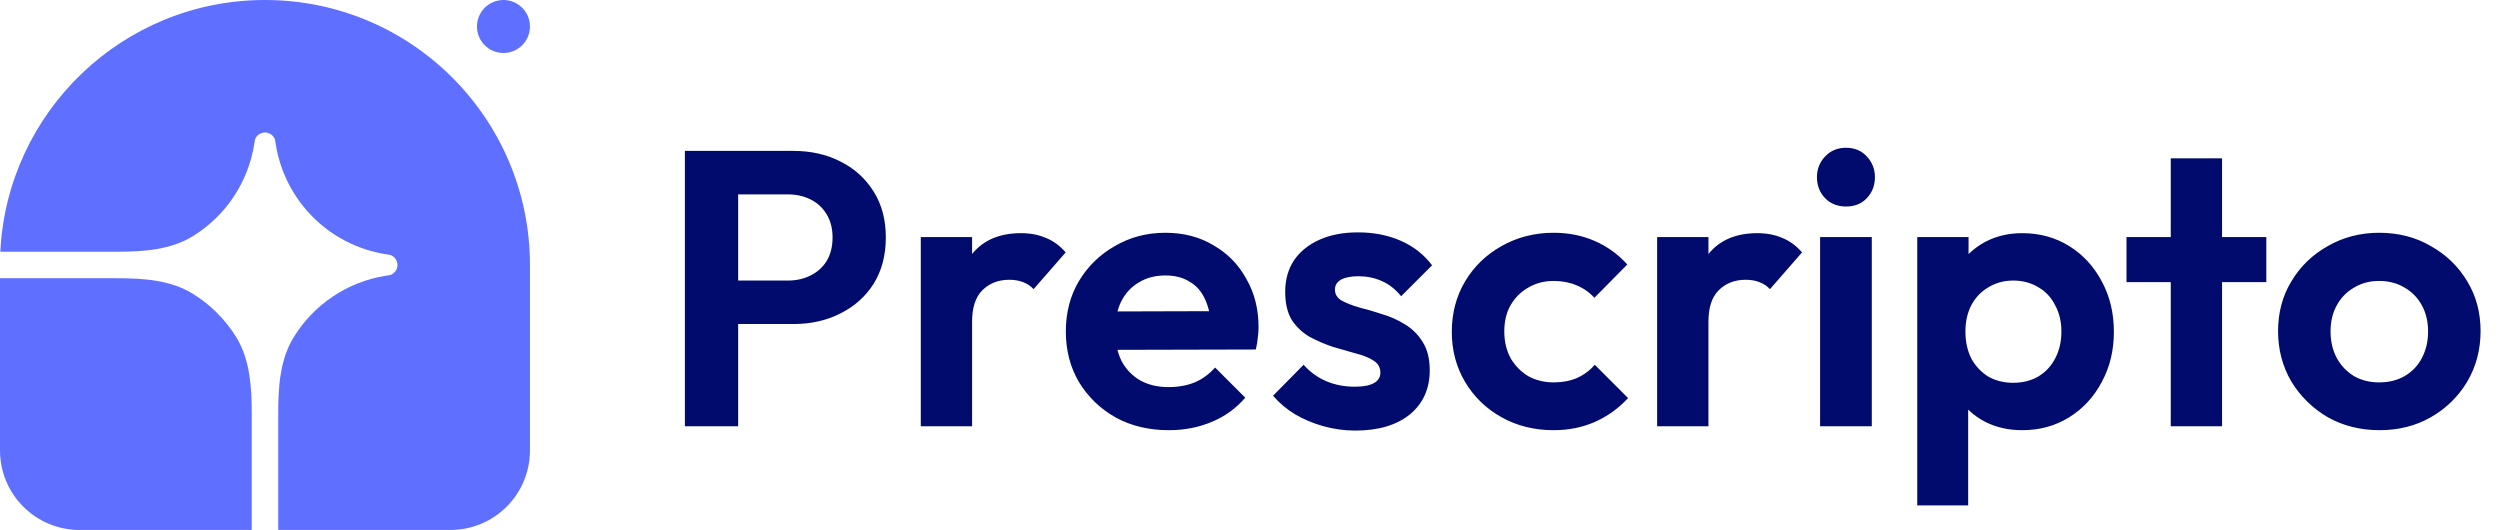
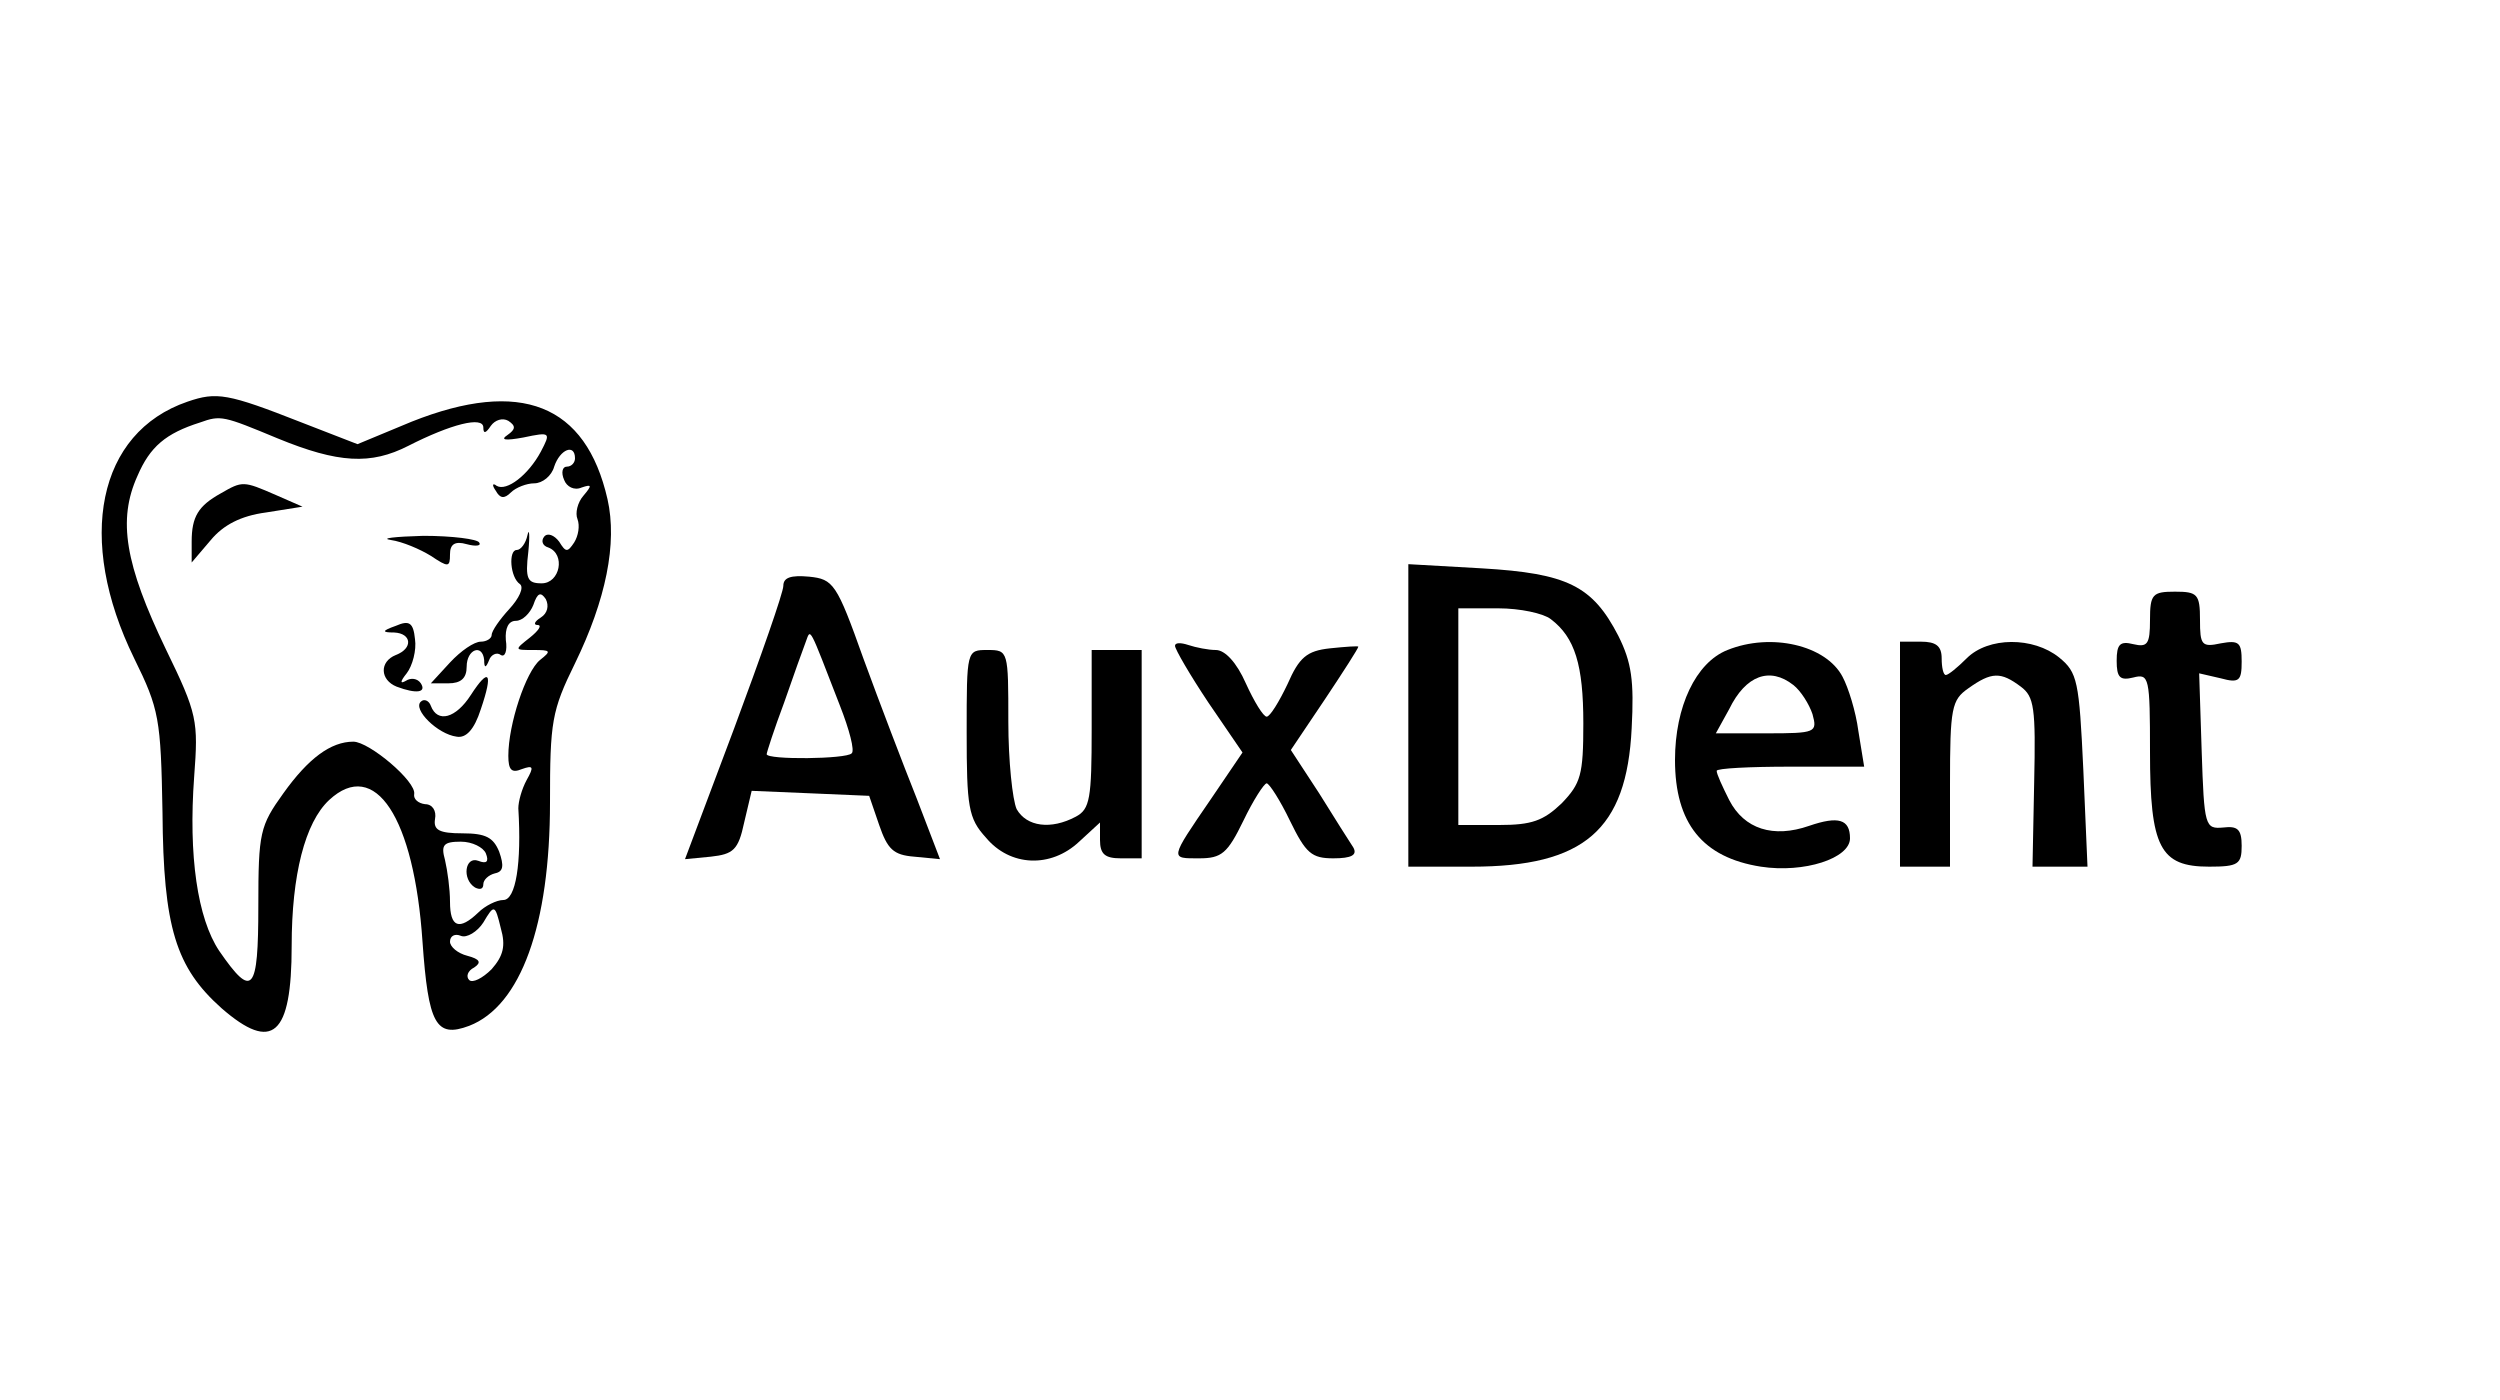
- <svg xmlns="http://www.w3.org/2000/svg" width="217" height="46" viewBox="0 0 217 46" fill="none">
-   <path d="M23 0C35.703 0 46 10.297 46 23V39.1C46 40.93 45.273 42.685 43.979 43.979C42.685 45.273 40.93 46 39.1 46H24.15V35.91C24.15 33.608 24.29 31.223 25.497 29.263C26.362 27.859 27.518 26.657 28.888 25.738C30.258 24.82 31.81 24.208 33.437 23.942L33.878 23.871C34.059 23.808 34.217 23.691 34.328 23.535C34.44 23.379 34.5 23.192 34.5 23C34.5 22.808 34.44 22.621 34.328 22.465C34.217 22.309 34.059 22.192 33.878 22.129L33.437 22.058C31.059 21.67 28.863 20.544 27.159 18.84C25.456 17.137 24.33 14.941 23.942 12.563L23.87 12.122C23.808 11.941 23.691 11.783 23.535 11.671C23.379 11.56 23.192 11.5 23 11.5C22.808 11.5 22.621 11.56 22.465 11.671C22.309 11.783 22.191 11.941 22.129 12.122L22.058 12.563C21.792 14.19 21.18 15.742 20.261 17.111C19.343 18.481 18.141 19.638 16.737 20.502C14.777 21.71 12.392 21.85 10.09 21.85H0.027C0.629 9.682 10.683 0 23 0Z" fill="#5F6FFF" />
-   <path d="M0 24.15H10.09C12.392 24.15 14.777 24.29 16.737 25.498C18.269 26.442 19.558 27.731 20.502 29.263C21.71 31.223 21.85 33.608 21.85 35.91V46H6.9C5.07 46 3.315 45.273 2.021 43.979C0.727 42.685 0 40.93 0 39.1L0 24.15ZM46 2.3C46 2.91 45.758 3.495 45.326 3.926C44.895 4.358 44.31 4.6 43.7 4.6C43.09 4.6 42.505 4.358 42.074 3.926C41.642 3.495 41.4 2.91 41.4 2.3C41.4 1.69 41.642 1.105 42.074 0.674C42.505 0.242 43.09 0 43.7 0C44.31 0 44.895 0.242 45.326 0.674C45.758 1.105 46 1.69 46 2.3Z" fill="#5F6FFF" />
-   <path d="M62.848 28.126V24.352H68.39C69.115 24.352 69.773 24.205 70.362 23.91C70.951 23.615 71.416 23.196 71.756 22.652C72.096 22.085 72.266 21.405 72.266 20.612C72.266 19.841 72.096 19.173 71.756 18.606C71.416 18.039 70.951 17.609 70.362 17.314C69.773 17.019 69.115 16.872 68.39 16.872H62.848V13.098H68.866C70.385 13.098 71.745 13.404 72.946 14.016C74.17 14.628 75.133 15.501 75.836 16.634C76.539 17.745 76.89 19.071 76.89 20.612C76.89 22.153 76.539 23.491 75.836 24.624C75.133 25.735 74.17 26.596 72.946 27.208C71.745 27.82 70.385 28.126 68.866 28.126H62.848ZM59.448 37V13.098H64.072V37H59.448ZM79.923 37V20.578H84.377V37H79.923ZM84.377 27.922L82.643 26.766C82.847 24.749 83.436 23.162 84.411 22.006C85.386 20.827 86.791 20.238 88.627 20.238C89.421 20.238 90.135 20.374 90.769 20.646C91.404 20.895 91.982 21.315 92.503 21.904L89.715 25.1C89.466 24.828 89.16 24.624 88.797 24.488C88.457 24.352 88.061 24.284 87.607 24.284C86.655 24.284 85.873 24.59 85.261 25.202C84.672 25.791 84.377 26.698 84.377 27.922ZM101.457 37.34C99.734 37.34 98.204 36.977 96.867 36.252C95.529 35.504 94.464 34.484 93.671 33.192C92.9 31.9 92.515 30.427 92.515 28.772C92.515 27.14 92.889 25.689 93.637 24.42C94.407 23.128 95.45 22.108 96.765 21.36C98.079 20.589 99.541 20.204 101.151 20.204C102.738 20.204 104.132 20.567 105.333 21.292C106.557 21.995 107.509 22.969 108.189 24.216C108.892 25.44 109.243 26.834 109.243 28.398C109.243 28.693 109.22 28.999 109.175 29.316C109.152 29.611 109.096 29.951 109.005 30.336L95.201 30.37V27.038L106.931 27.004L105.129 28.398C105.084 27.423 104.902 26.607 104.585 25.95C104.29 25.293 103.848 24.794 103.259 24.454C102.692 24.091 101.99 23.91 101.151 23.91C100.267 23.91 99.496 24.114 98.839 24.522C98.181 24.907 97.671 25.463 97.309 26.188C96.969 26.891 96.799 27.729 96.799 28.704C96.799 29.701 96.98 30.574 97.343 31.322C97.728 32.047 98.272 32.614 98.975 33.022C99.677 33.407 100.494 33.6 101.423 33.6C102.262 33.6 103.021 33.464 103.701 33.192C104.381 32.897 104.97 32.467 105.469 31.9L108.087 34.518C107.294 35.447 106.319 36.15 105.163 36.626C104.03 37.102 102.794 37.34 101.457 37.34ZM117.641 37.374C116.712 37.374 115.794 37.249 114.887 37C114.003 36.751 113.187 36.411 112.439 35.98C111.691 35.527 111.045 34.983 110.501 34.348L113.153 31.662C113.72 32.297 114.377 32.773 115.125 33.09C115.873 33.407 116.701 33.566 117.607 33.566C118.333 33.566 118.877 33.464 119.239 33.26C119.625 33.056 119.817 32.75 119.817 32.342C119.817 31.889 119.613 31.537 119.205 31.288C118.82 31.039 118.31 30.835 117.675 30.676C117.041 30.495 116.372 30.302 115.669 30.098C114.989 29.871 114.332 29.588 113.697 29.248C113.063 28.885 112.541 28.398 112.133 27.786C111.748 27.151 111.555 26.335 111.555 25.338C111.555 24.295 111.805 23.389 112.303 22.618C112.825 21.847 113.561 21.247 114.513 20.816C115.465 20.385 116.587 20.17 117.879 20.17C119.239 20.17 120.463 20.408 121.551 20.884C122.662 21.36 123.58 22.074 124.305 23.026L121.619 25.712C121.121 25.1 120.554 24.658 119.919 24.386C119.307 24.114 118.639 23.978 117.913 23.978C117.256 23.978 116.746 24.08 116.383 24.284C116.043 24.488 115.873 24.771 115.873 25.134C115.873 25.542 116.066 25.859 116.451 26.086C116.859 26.313 117.381 26.517 118.015 26.698C118.65 26.857 119.307 27.049 119.987 27.276C120.69 27.48 121.347 27.775 121.959 28.16C122.594 28.545 123.104 29.055 123.489 29.69C123.897 30.325 124.101 31.141 124.101 32.138C124.101 33.747 123.523 35.028 122.367 35.98C121.211 36.909 119.636 37.374 117.641 37.374ZM134.857 37.34C133.179 37.34 131.672 36.966 130.335 36.218C128.997 35.47 127.943 34.45 127.173 33.158C126.402 31.866 126.017 30.415 126.017 28.806C126.017 27.174 126.402 25.712 127.173 24.42C127.943 23.128 128.997 22.108 130.335 21.36C131.695 20.589 133.202 20.204 134.857 20.204C136.149 20.204 137.339 20.442 138.427 20.918C139.515 21.394 140.455 22.074 141.249 22.958L138.393 25.848C137.962 25.372 137.441 25.009 136.829 24.76C136.239 24.511 135.582 24.386 134.857 24.386C134.041 24.386 133.304 24.579 132.647 24.964C132.012 25.327 131.502 25.837 131.117 26.494C130.754 27.129 130.573 27.888 130.573 28.772C130.573 29.633 130.754 30.404 131.117 31.084C131.502 31.741 132.012 32.263 132.647 32.648C133.304 33.011 134.041 33.192 134.857 33.192C135.605 33.192 136.273 33.067 136.863 32.818C137.475 32.546 137.996 32.161 138.427 31.662L141.317 34.552C140.478 35.459 139.515 36.15 138.427 36.626C137.339 37.102 136.149 37.34 134.857 37.34ZM143.839 37V20.578H148.293V37H143.839ZM148.293 27.922L146.559 26.766C146.763 24.749 147.353 23.162 148.327 22.006C149.302 20.827 150.707 20.238 152.543 20.238C153.337 20.238 154.051 20.374 154.685 20.646C155.32 20.895 155.898 21.315 156.419 21.904L153.631 25.1C153.382 24.828 153.076 24.624 152.713 24.488C152.373 24.352 151.977 24.284 151.523 24.284C150.571 24.284 149.789 24.59 149.177 25.202C148.588 25.791 148.293 26.698 148.293 27.922ZM157.984 37V20.578H162.472V37H157.984ZM160.228 17.926C159.502 17.926 158.902 17.688 158.426 17.212C157.95 16.713 157.712 16.101 157.712 15.376C157.712 14.673 157.95 14.073 158.426 13.574C158.902 13.075 159.502 12.826 160.228 12.826C160.976 12.826 161.576 13.075 162.03 13.574C162.506 14.073 162.744 14.673 162.744 15.376C162.744 16.101 162.506 16.713 162.03 17.212C161.576 17.688 160.976 17.926 160.228 17.926ZM175.529 37.34C174.351 37.34 173.285 37.102 172.333 36.626C171.381 36.127 170.622 35.459 170.055 34.62C169.489 33.781 169.183 32.818 169.137 31.73V25.916C169.183 24.828 169.489 23.865 170.055 23.026C170.645 22.165 171.404 21.485 172.333 20.986C173.285 20.487 174.351 20.238 175.529 20.238C177.048 20.238 178.408 20.612 179.609 21.36C180.811 22.108 181.751 23.128 182.431 24.42C183.134 25.712 183.485 27.174 183.485 28.806C183.485 30.415 183.134 31.866 182.431 33.158C181.751 34.45 180.811 35.47 179.609 36.218C178.408 36.966 177.048 37.34 175.529 37.34ZM174.747 33.226C175.563 33.226 176.289 33.045 176.923 32.682C177.558 32.297 178.045 31.775 178.385 31.118C178.748 30.438 178.929 29.656 178.929 28.772C178.929 27.911 178.748 27.151 178.385 26.494C178.045 25.814 177.558 25.293 176.923 24.93C176.289 24.545 175.563 24.352 174.747 24.352C173.954 24.352 173.24 24.545 172.605 24.93C171.971 25.293 171.472 25.814 171.109 26.494C170.769 27.151 170.599 27.911 170.599 28.772C170.599 29.656 170.769 30.438 171.109 31.118C171.472 31.775 171.959 32.297 172.571 32.682C173.206 33.045 173.931 33.226 174.747 33.226ZM166.417 43.868V20.578H170.871V24.896L170.123 28.874L170.837 32.852V43.868H166.417ZM188.421 37V13.744H192.875V37H188.421ZM184.579 24.488V20.578H196.717V24.488H184.579ZM206.542 37.34C204.887 37.34 203.391 36.966 202.054 36.218C200.739 35.447 199.685 34.416 198.892 33.124C198.121 31.809 197.736 30.347 197.736 28.738C197.736 27.129 198.121 25.689 198.892 24.42C199.662 23.128 200.716 22.108 202.054 21.36C203.391 20.589 204.876 20.204 206.508 20.204C208.185 20.204 209.681 20.589 210.996 21.36C212.333 22.108 213.387 23.128 214.158 24.42C214.928 25.689 215.314 27.129 215.314 28.738C215.314 30.347 214.928 31.809 214.158 33.124C213.387 34.416 212.333 35.447 210.996 36.218C209.681 36.966 208.196 37.34 206.542 37.34ZM206.508 33.192C207.346 33.192 208.083 33.011 208.718 32.648C209.375 32.263 209.874 31.741 210.214 31.084C210.576 30.404 210.758 29.633 210.758 28.772C210.758 27.911 210.576 27.151 210.214 26.494C209.851 25.837 209.352 25.327 208.718 24.964C208.083 24.579 207.346 24.386 206.508 24.386C205.692 24.386 204.966 24.579 204.332 24.964C203.697 25.327 203.198 25.837 202.836 26.494C202.473 27.151 202.292 27.911 202.292 28.772C202.292 29.633 202.473 30.404 202.836 31.084C203.198 31.741 203.697 32.263 204.332 32.648C204.966 33.011 205.692 33.192 206.508 33.192Z" fill="#000B6D" />
+ <svg xmlns="http://www.w3.org/2000/svg" version="1.0" width="300pt" height="168pt" viewBox="0 0 300 168" preserveAspectRatio="xMidYMid meet">
+   <g transform="translate(0,168) scale(0.1,-0.1)" fill="#000000" stroke="none">
+     <path d="M225 1198 c-108 -37 -134 -165 -64 -308 30 -61 32 -72 34 -185 1 -138 16 -186 71 -235 61 -53 84 -33 84 75 0 85 16 148 45 175 55 51 102 -21 112 -170 7 -99 16 -116 56 -101 62 24 97 121 97 268 0 97 2 110 30 167 37 76 51 144 39 197 -26 114 -104 145 -235 93 l-65 -27 -67 26 c-89 35 -102 37 -137 25z m108 -44 c73 -30 112 -32 157 -9 51 26 90 36 90 22 0 -8 3 -7 9 2 5 7 14 10 21 6 9 -6 9 -10 -1 -17 -9 -6 -3 -7 19 -3 33 7 33 6 21 -17 -15 -28 -41 -48 -53 -41 -5 4 -6 1 -1 -6 5 -9 10 -10 18 -2 6 6 19 11 28 11 10 0 21 9 24 20 7 21 25 28 25 10 0 -5 -4 -10 -10 -10 -5 0 -7 -7 -3 -16 3 -8 12 -13 21 -9 12 4 13 3 2 -10 -7 -8 -10 -21 -7 -28 3 -8 1 -20 -4 -28 -8 -12 -10 -12 -18 1 -6 8 -14 11 -18 6 -4 -5 -2 -11 5 -13 21 -8 14 -43 -8 -43 -17 0 -20 5 -16 38 2 20 1 29 -1 20 -2 -10 -8 -18 -13 -18 -10 0 -8 -33 4 -41 5 -4 -1 -17 -13 -30 -11 -12 -21 -26 -21 -31 0 -4 -6 -8 -13 -8 -8 0 -24 -11 -37 -25 l-23 -25 21 0 c15 0 22 6 22 20 0 21 19 28 21 8 0 -10 2 -10 6 0 2 6 9 10 14 6 5 -3 8 5 6 18 -1 14 3 23 12 23 8 0 17 9 21 19 5 15 9 16 15 7 4 -8 2 -17 -6 -22 -8 -5 -9 -9 -4 -9 6 0 1 -7 -9 -15 -19 -15 -19 -15 4 -15 21 0 22 -1 8 -12 -17 -14 -38 -77 -38 -115 0 -17 4 -21 16 -16 14 5 15 3 6 -13 -6 -11 -10 -26 -10 -34 4 -66 -3 -110 -18 -110 -8 0 -22 -7 -30 -15 -23 -22 -34 -18 -34 13 0 15 -3 37 -6 50 -5 18 -2 22 19 22 14 0 27 -7 30 -14 4 -10 1 -13 -9 -9 -16 6 -20 -22 -4 -32 6 -3 10 -2 10 4 0 5 6 11 14 13 10 2 11 9 5 26 -7 17 -16 22 -44 22 -28 0 -35 4 -33 17 2 10 -3 18 -12 18 -8 1 -14 6 -13 12 3 15 -54 63 -73 63 -27 0 -54 -20 -84 -62 -28 -39 -30 -47 -30 -135 0 -104 -7 -112 -47 -54 -26 39 -37 114 -30 209 5 67 4 75 -34 153 -49 102 -58 155 -34 208 15 35 34 51 75 64 25 9 28 8 93 -19z m257 -637 c-11 -11 -23 -17 -27 -13 -4 4 -2 11 6 15 9 6 7 10 -8 14 -12 3 -21 11 -21 17 0 7 6 10 13 7 7 -3 20 5 27 16 13 22 14 22 21 -7 6 -21 3 -33 -11 -49z" />
+     <path d="M265 1088 c-27 -15 -35 -28 -35 -58 l0 -25 23 27 c15 18 36 29 66 33 l44 7 -32 14 c-39 17 -40 17 -66 2z" />
+     <path d="M469 1032 c14 -2 35 -11 48 -19 21 -14 23 -14 23 2 0 12 6 16 20 12 11 -3 18 -2 15 2 -2 4 -32 8 -67 8 -35 -1 -52 -3 -39 -5z" />
+     <path d="M475 929 c-17 -6 -17 -8 -2 -8 21 -1 23 -19 2 -27 -20 -8 -19 -30 1 -38 24 -9 36 -7 29 4 -4 6 -12 7 -18 3 -7 -4 -7 -1 1 9 7 9 12 28 10 41 -2 20 -7 23 -23 16z" />
+     <path d="M565 846 c-18 -28 -40 -34 -48 -13 -2 6 -8 9 -12 5 -10 -9 20 -39 43 -42 11 -2 21 8 29 33 15 44 10 51 -12 17z" />
+     <path d="M1690 821 l0 -181 76 0 c135 0 186 44 192 166 3 57 0 79 -16 111 -31 60 -61 75 -164 81 l-88 5 0 -182z m171 116 c29 -22 39 -55 39 -125 0 -62 -3 -72 -26 -96 -22 -21 -36 -26 -75 -26 l-49 0 0 130 0 130 48 0 c26 0 54 -6 63 -13z" />
+     <path d="M940 977 c0 -8 -27 -85 -59 -171 l-59 -157 31 3 c27 3 33 8 40 41 l9 38 71 -3 70 -3 12 -35 c10 -29 17 -36 42 -38 l31 -3 -28 73 c-16 40 -45 116 -64 168 -32 90 -36 95 -65 98 -22 2 -31 -1 -31 -11z m68 -144 c11 -28 18 -54 14 -57 -6 -7 -102 -8 -102 -1 0 2 9 30 21 62 11 32 23 65 26 73 6 16 3 21 41 -77z" />
+     <path d="M2580 936 c0 -29 -3 -33 -20 -29 -16 4 -20 0 -20 -20 0 -20 4 -24 20 -20 19 5 20 0 20 -89 0 -115 12 -138 71 -138 35 0 39 3 39 25 0 20 -5 24 -22 22 -22 -2 -23 1 -26 92 l-3 93 26 -6 c22 -6 25 -3 25 20 0 23 -3 26 -25 22 -23 -5 -25 -2 -25 28 0 31 -3 34 -30 34 -27 0 -30 -3 -30 -34z" />
+     <path d="M1410 905 c0 -4 18 -35 40 -68 l41 -60 -38 -56 c-50 -73 -49 -71 -14 -71 27 0 34 6 53 45 12 25 25 45 28 45 3 0 16 -20 28 -45 19 -39 26 -45 52 -45 22 0 29 4 24 13 -4 6 -23 36 -41 65 l-34 52 41 61 c22 33 40 61 40 63 0 1 -15 0 -34 -2 -28 -3 -37 -11 -51 -43 -10 -21 -21 -39 -25 -39 -4 0 -15 18 -25 40 -11 25 -25 40 -36 40 -9 0 -24 3 -33 6 -9 3 -16 3 -16 -1z" />
+     <path d="M2073 900 c-38 -15 -63 -68 -63 -132 0 -76 33 -117 103 -128 52 -8 107 10 107 34 0 23 -14 27 -49 15 -43 -15 -78 -4 -96 31 -8 16 -15 31 -15 35 0 3 40 5 88 5 l89 0 -7 43 c-3 23 -12 52 -19 65 -20 38 -86 53 -138 32z m79 -42 c9 -7 19 -23 23 -35 6 -22 4 -23 -55 -23 l-61 0 16 29 c20 41 49 51 77 29z" />
+     <path d="M2280 775 l0 -135 30 0 30 0 0 99 c0 92 2 101 22 115 28 20 39 20 63 2 16 -12 18 -25 16 -115 l-2 -101 33 0 33 0 -5 116 c-5 107 -7 117 -29 135 -31 25 -85 25 -111 -1 -11 -11 -22 -20 -25 -20 -3 0 -5 9 -5 20 0 15 -7 20 -25 20 l-25 0 0 -135z" />
+     <path d="M1160 801 c0 -89 2 -103 23 -126 29 -35 78 -37 112 -5 l25 23 0 -21 c0 -17 6 -22 25 -22 l25 0 0 125 0 125 -30 0 -30 0 0 -95 c0 -83 -2 -96 -19 -105 -30 -16 -59 -12 -71 9 -5 11 -10 58 -10 105 0 85 0 86 -25 86 -25 0 -25 0 -25 -99z" />
+   </g>
</svg>
